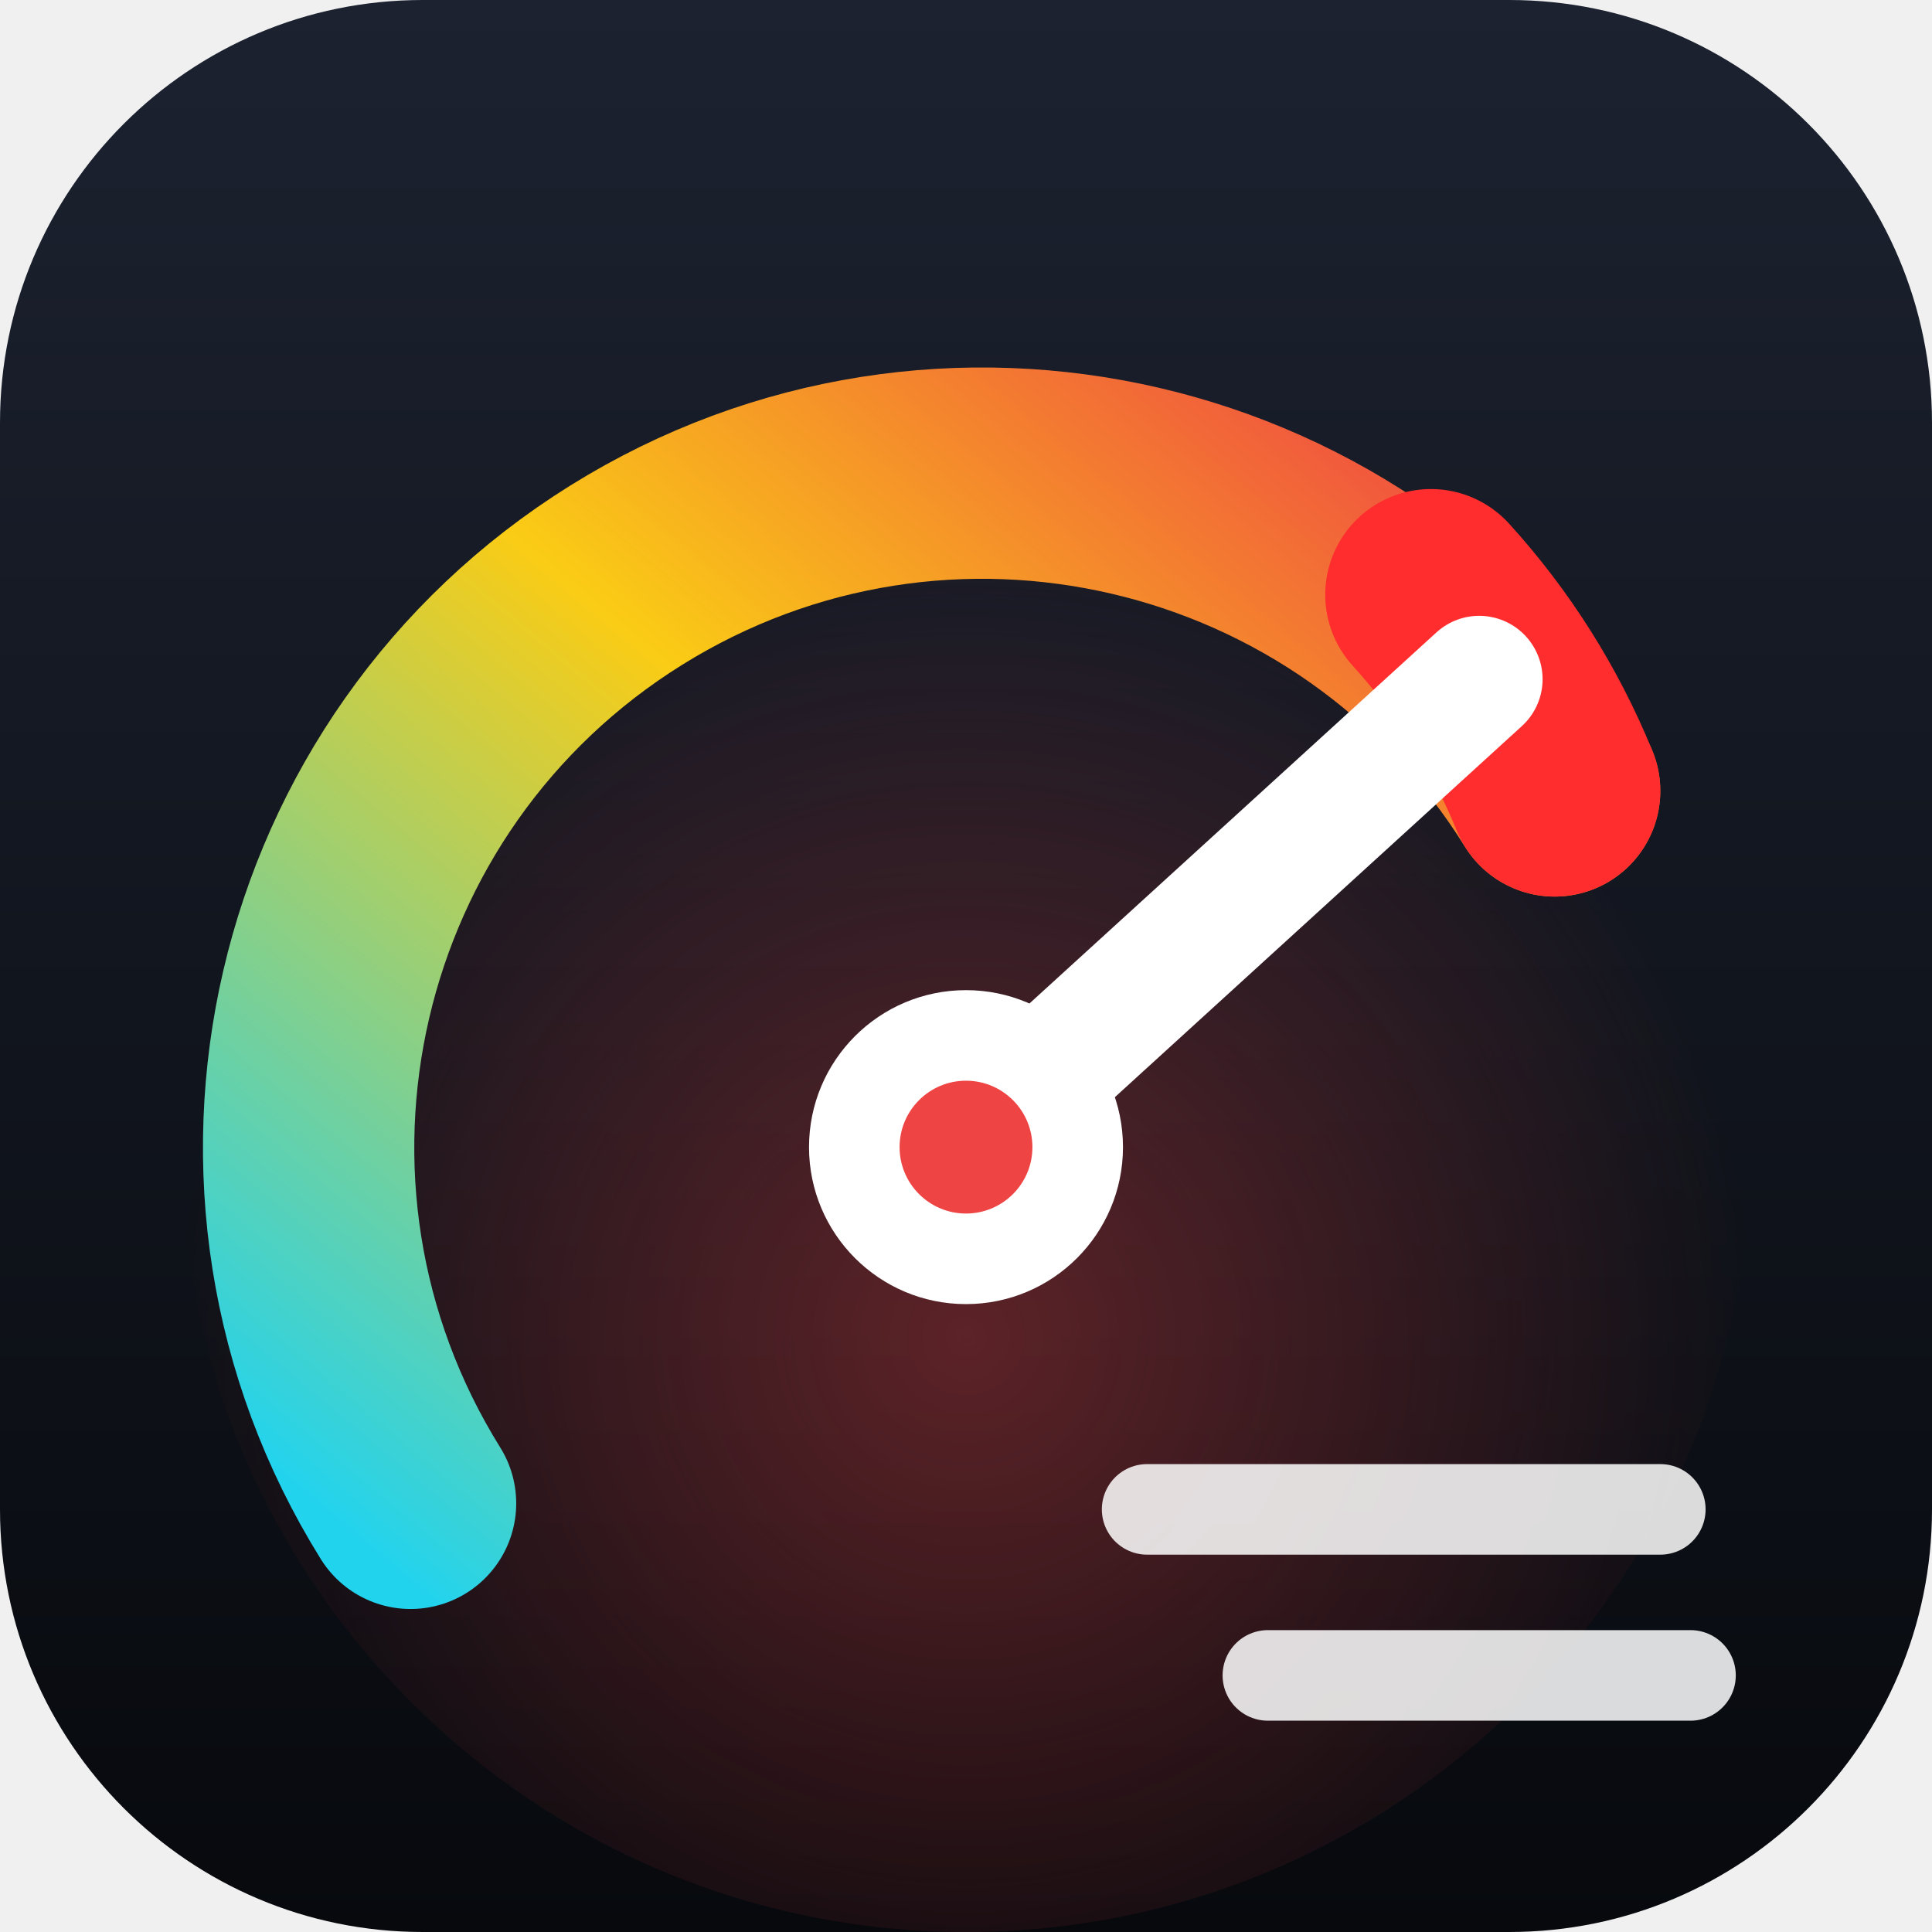
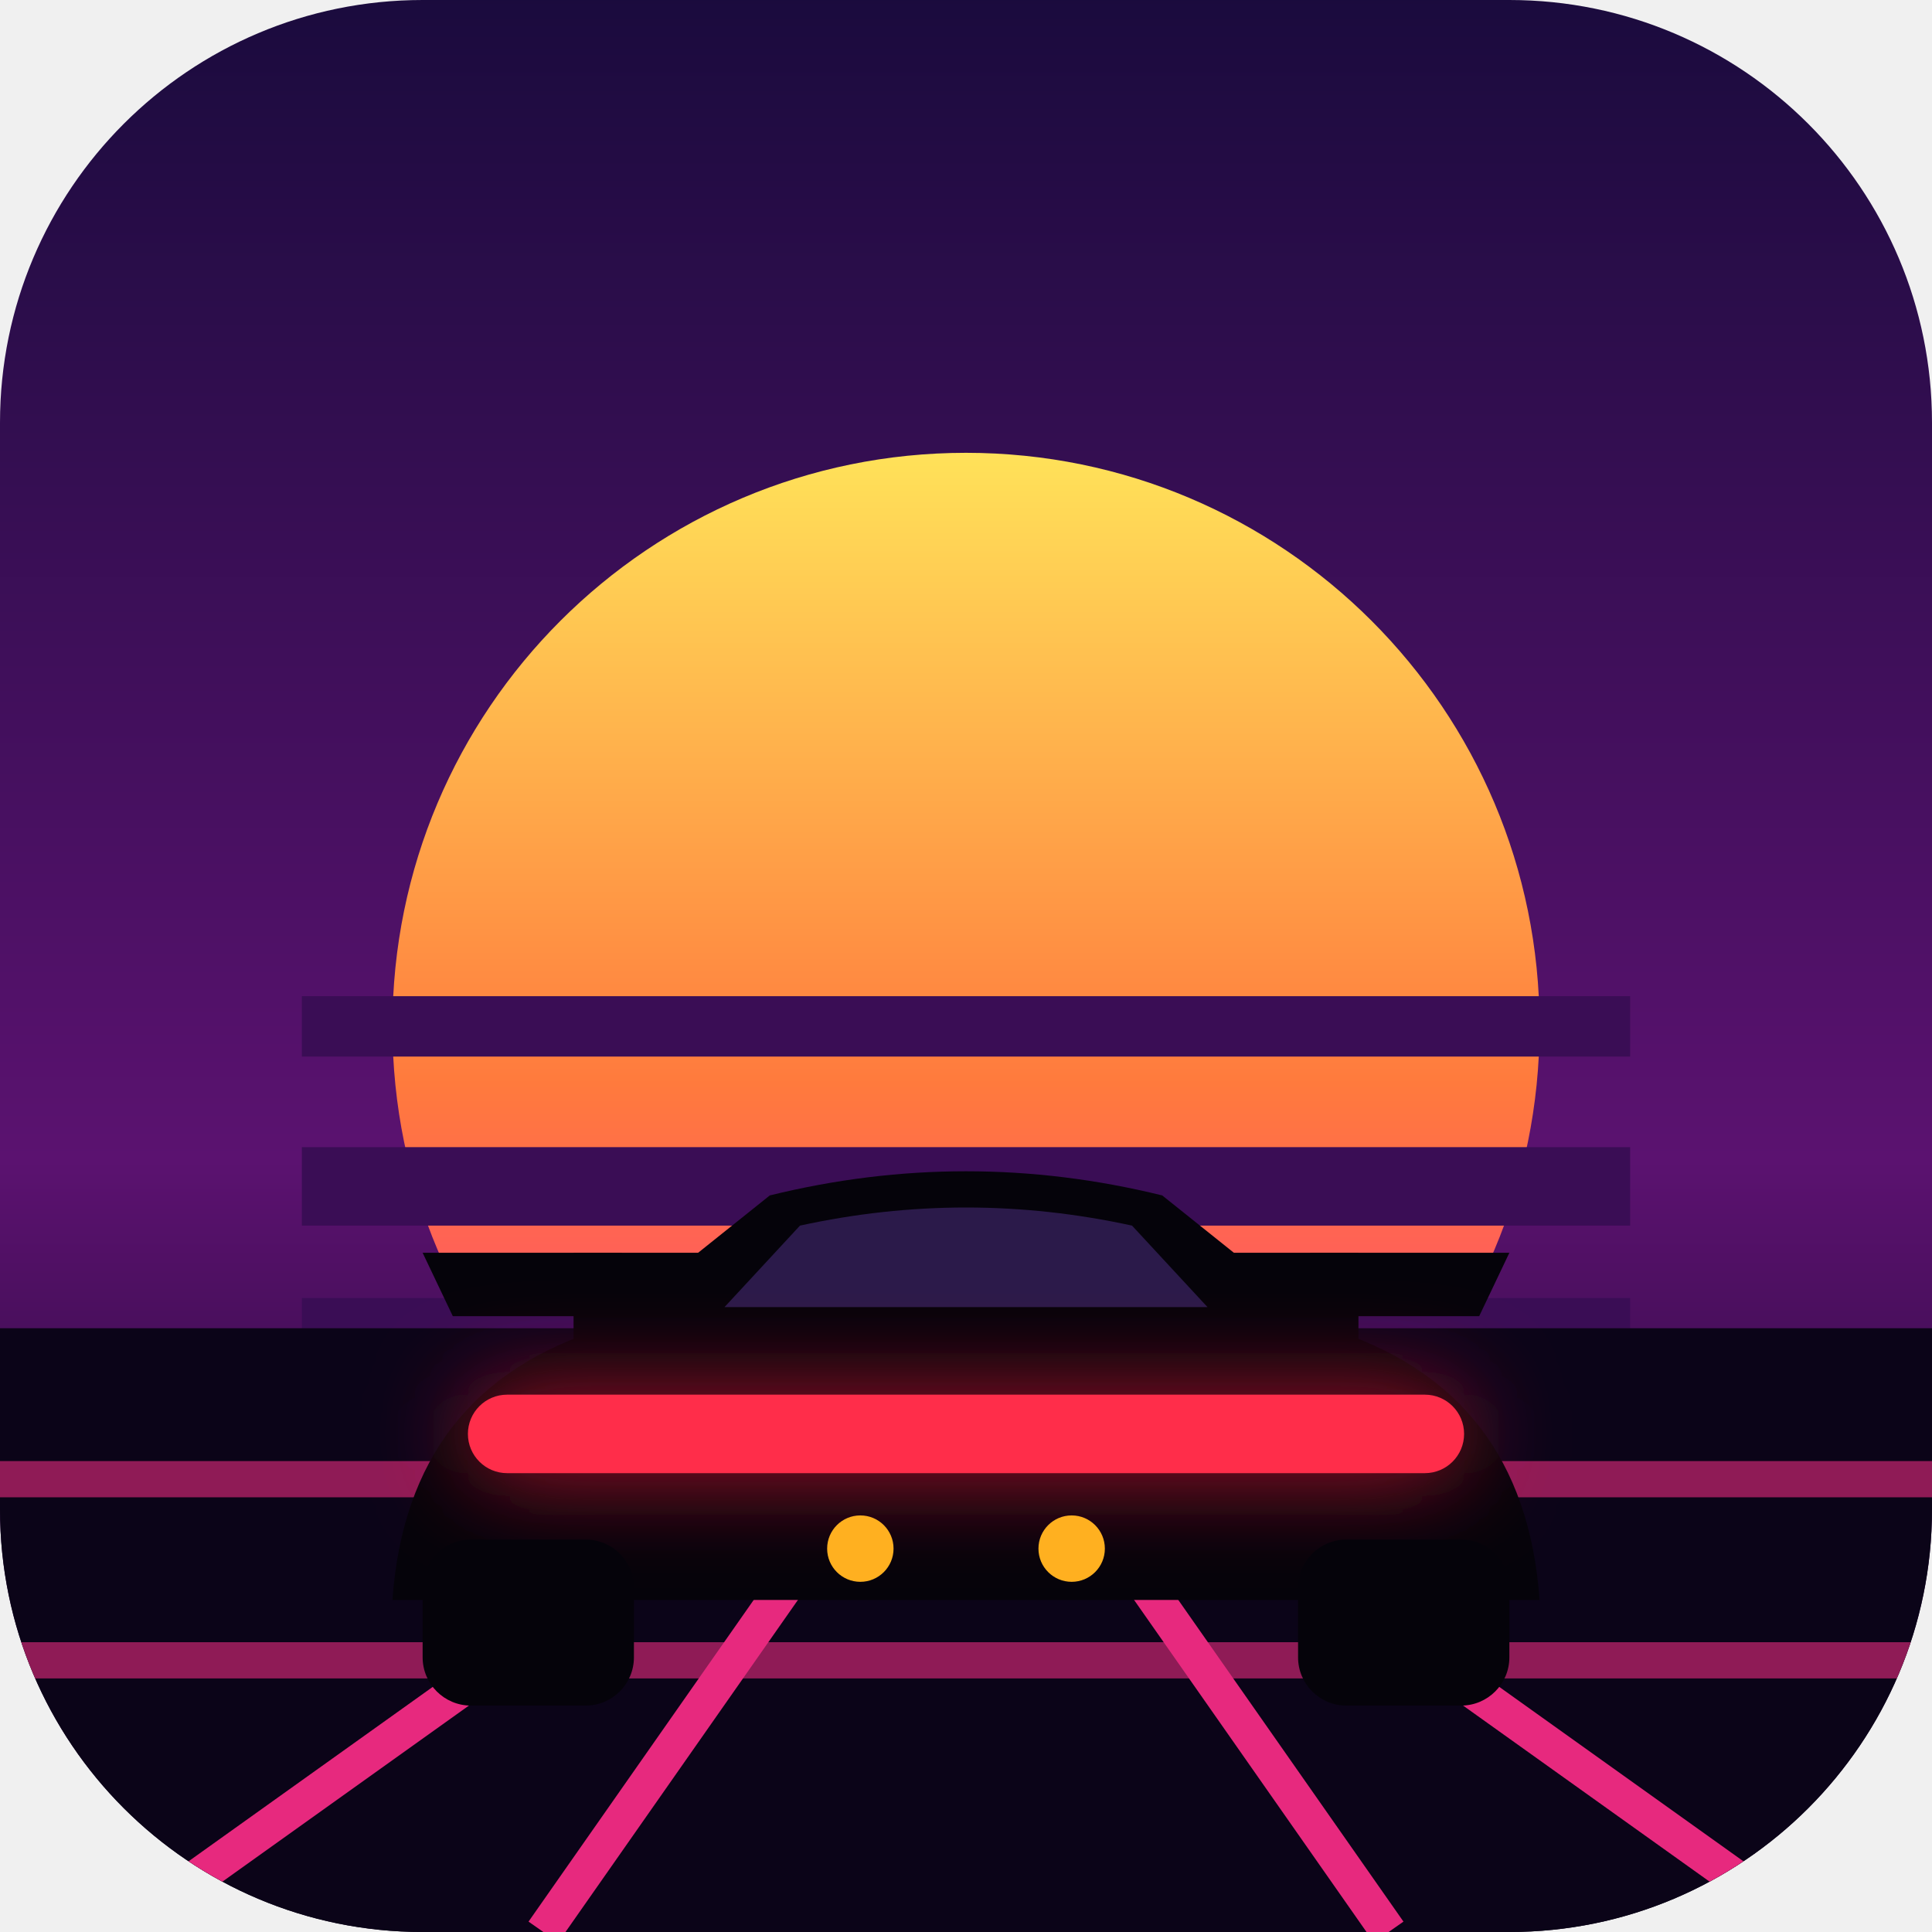
<svg xmlns="http://www.w3.org/2000/svg" viewBox="0 0 64 64">
  <defs>
-     <linearGradient id="bg" x1="0" y1="0" x2="0" y2="1">
-       <stop offset="0" stop-color="#1c2230" />
-       <stop offset="1" stop-color="#07090d" />
+     <linearGradient id="sky" x1="0" y1="0" x2="0" y2="1">
+       <stop offset="0" stop-color="#1a0b3d" />
+       <stop offset=".6" stop-color="#5b1270" />
+       <stop offset="1" stop-color="#0b0418" />
    </linearGradient>
-     <linearGradient id="arc" x1="0" y1="1" x2="1" y2="0">
-       <stop offset="0" stop-color="#22d3ee" />
-       <stop offset="0.55" stop-color="#facc15" />
-       <stop offset="1" stop-color="#ef4444" />
+     <linearGradient id="sun" x1="0" y1="0" x2="0" y2="1">
+       <stop offset="0" stop-color="#ffe259" />
+       <stop offset=".55" stop-color="#ff7a3d" />
+       <stop offset="1" stop-color="#ff2e8a" />
    </linearGradient>
-     <radialGradient id="glow" cx="0.5" cy="0.62" r="0.5">
-       <stop offset="0" stop-color="#ef4444" stop-opacity=".35" />
-       <stop offset="1" stop-color="#ef4444" stop-opacity="0" />
-     </radialGradient>
+     <clipPath id="c">
+       <rect width="64" height="64" rx="14" />
+     </clipPath>
  </defs>
-   <rect width="64" height="64" rx="14" fill="url(#bg)" />
-   <circle cx="32" cy="38" r="26" fill="url(#glow)" />
-   <path d="M13.6 49.8 A22 22 0 1 1 51.5 26.2" fill="none" stroke="url(#arc)" stroke-width="7" stroke-linecap="round" />
-   <path d="M47.4 19.7 A22 22 0 0 1 51.5 26.2" fill="none" stroke="#ff2d2d" stroke-width="7" stroke-linecap="round" />
-   <path d="M32 38 L49 22.5" stroke="#fff" stroke-width="4.2" stroke-linecap="round" />
-   <circle cx="32" cy="38" r="5.2" fill="#fff" />
-   <circle cx="32" cy="38" r="2.2" fill="#ef4444" />
-   <path d="M38 50 H55 M42 55.5 H56" stroke="#fff" stroke-opacity=".85" stroke-width="3" stroke-linecap="round" />
+   <g clip-path="url(#c)">
+     <rect width="64" height="64" fill="url(#sky)" />
+     <circle cx="32" cy="34" r="19" fill="url(#sun)" />
+     <g fill="#3a0d55">
+       <rect x="10" y="33" width="44" height="2" />
+       <rect x="10" y="38" width="44" height="2.6" />
+       <rect x="10" y="43" width="44" height="3.2" />
+     </g>
+     <rect y="44" width="64" height="20" fill="#0b0418" />
+     <g stroke="#ff2e8a" stroke-width="1.2" opacity=".9">
+       <path d="M32 44 L4 64 M32 44 L18 64 M32 44 L46 64 M32 44 L60 64" />
+       <path d="M0 49 H64 M0 55 H64" opacity=".6" />
+     </g>
+     <path d="M13 53 Q13.5 46 20 44 L25.5 39.6 Q32 38 38.5 39.6 L44 44 Q50.5 46 51 53 Z" fill="#05030a" />
+     <path d="M14 41.5 H50 L49 43.6 H15 Z" fill="#05030a" />
+     <rect x="19" y="41.5" width="1.6" height="3" fill="#05030a" />
+     <rect x="43.4" y="41.5" width="1.6" height="3" fill="#05030a" />
+     <path d="M26.5 40.6 Q32 39.4 37.5 40.6 L40 43.3 H24 Z" fill="#2b1a4a" />
+     <rect x="15.5" y="46.2" width="33" height="2.6" rx="1.3" fill="#ff1f3d" opacity=".7" filter="blur(1.6px)" />
+     <rect x="15.5" y="46.2" width="33" height="2.6" rx="1.3" fill="#ff2d4a" />
+     <circle cx="28.5" cy="51.3" r="1.1" fill="#ffb020" />
+     <circle cx="35.5" cy="51.3" r="1.1" fill="#ffb020" />
+     <rect x="14" y="51" width="7" height="5.5" rx="1.6" fill="#05030a" />
+     <rect x="43" y="51" width="7" height="5.5" rx="1.6" fill="#05030a" />
+   </g>
</svg>
